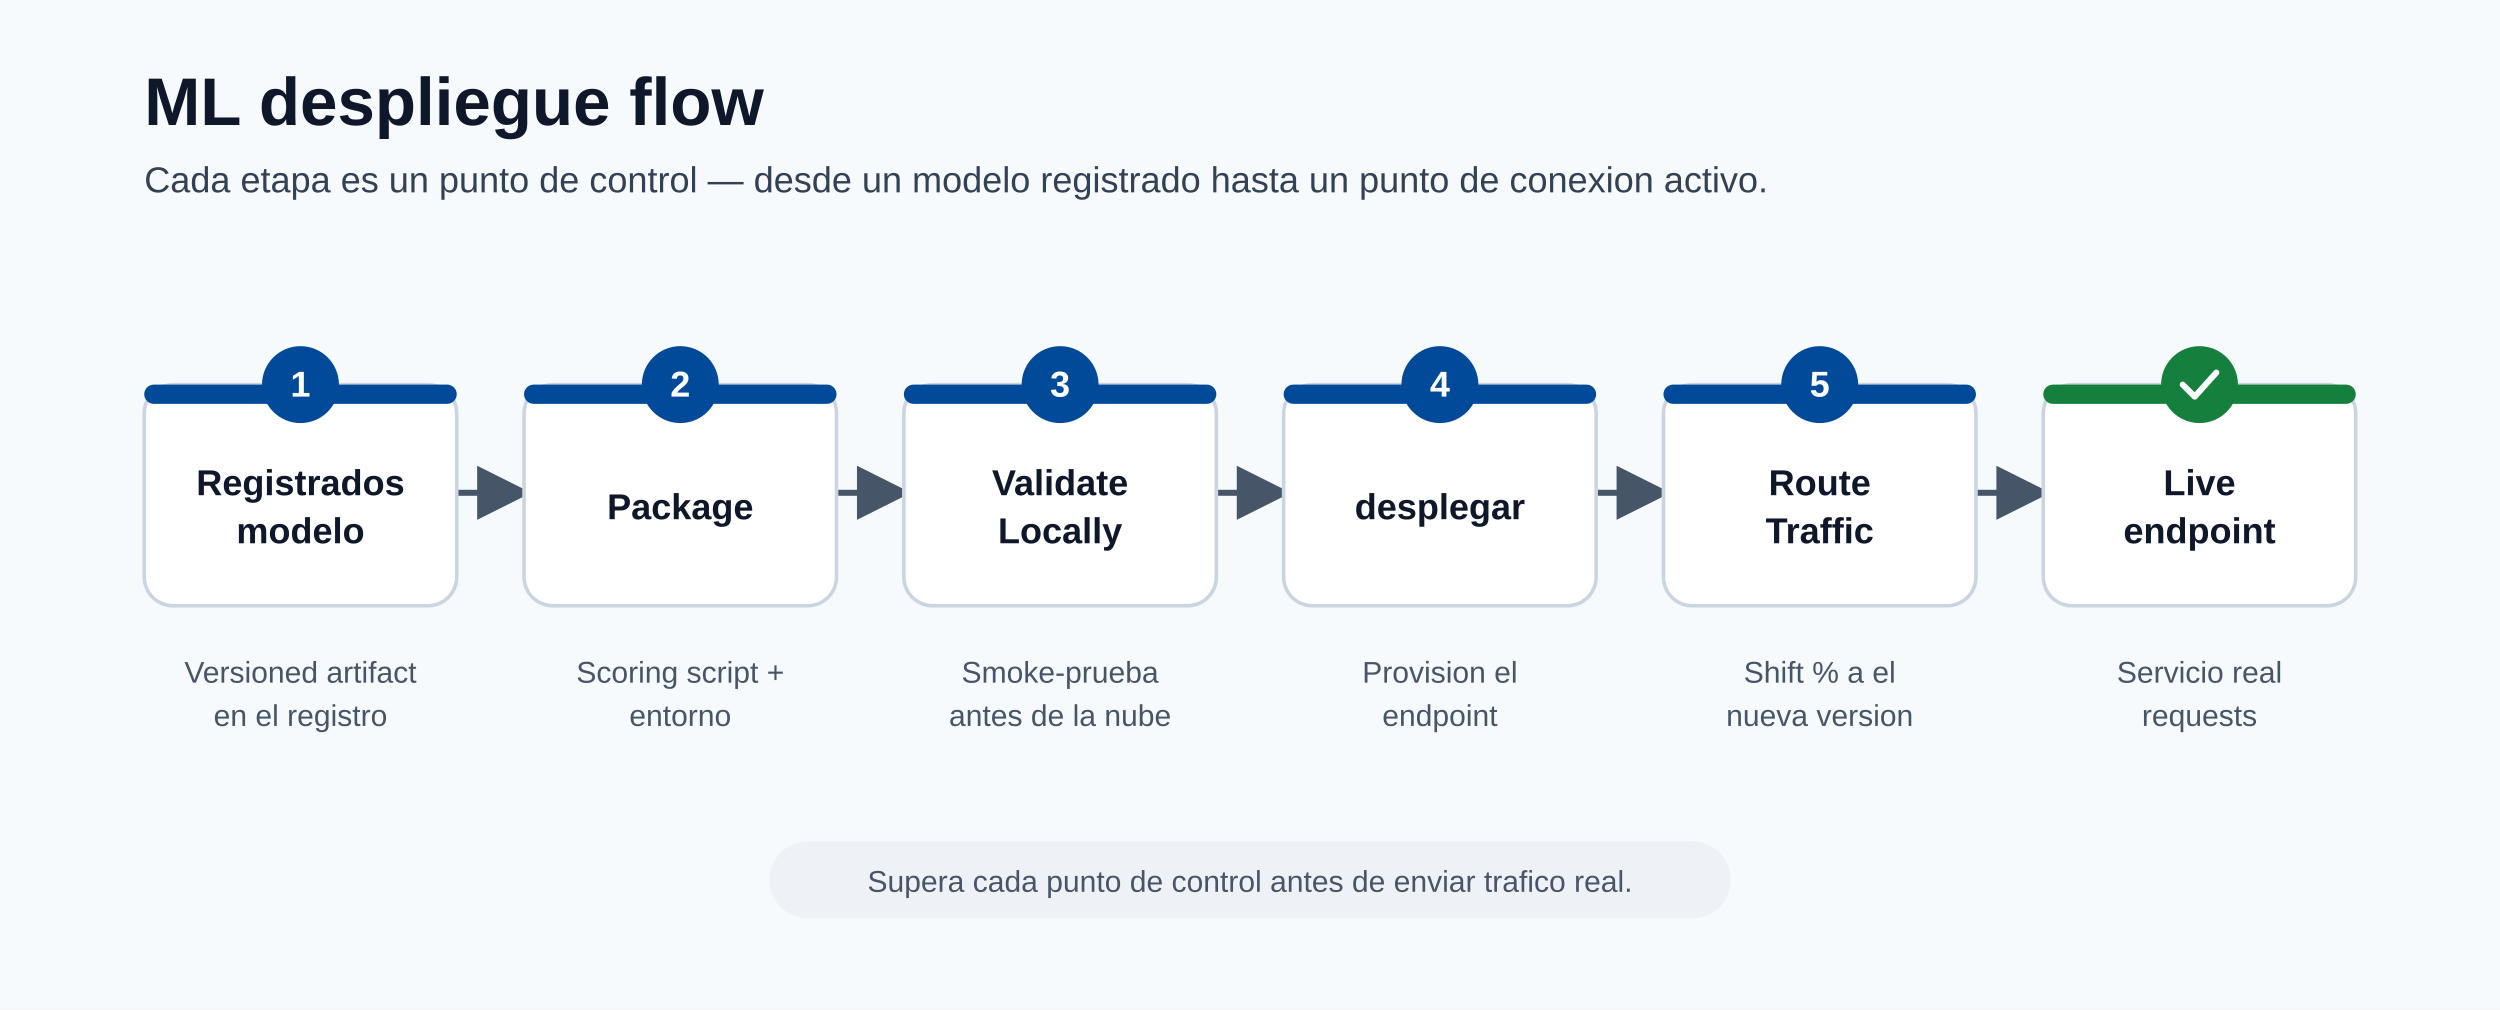
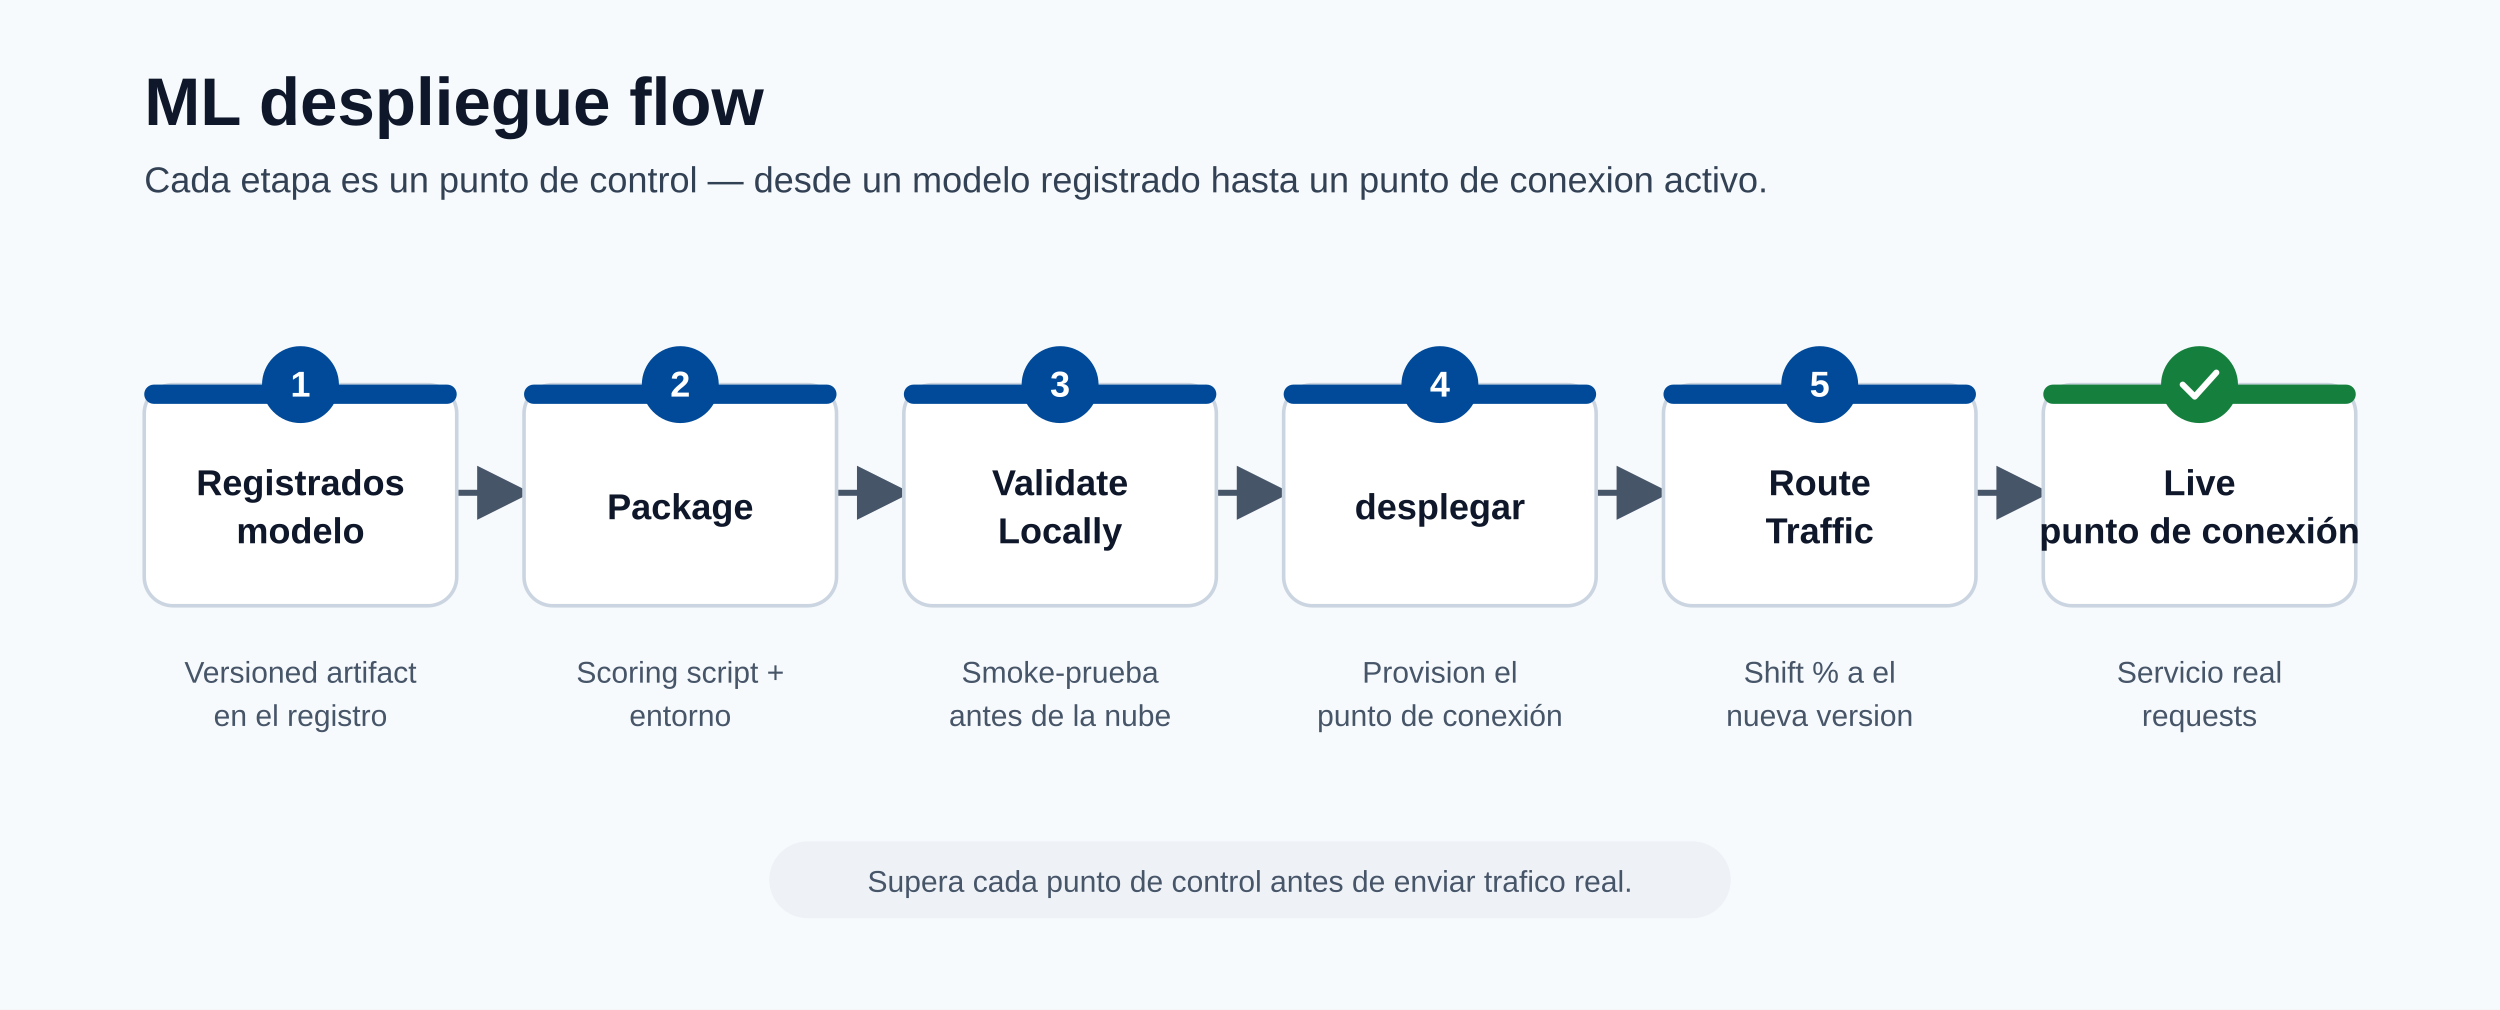
<svg xmlns="http://www.w3.org/2000/svg" width="1040" height="420" viewBox="0 0 1040 420" role="img" aria-labelledby="title desc">
  <defs>
    <style>
      .bg { fill: #f7fafc; }
      .title { fill: #0f172a; font-family: Segoe UI, Arial, sans-serif; font-size: 28px; font-weight: 700; }
      .subtitle { fill: #334155; font-family: Segoe UI, Arial, sans-serif; font-size: 15px; }
      .card { fill: #ffffff; stroke: #cbd5e1; stroke-width: 1.5; }
      .node { font-family: Segoe UI, Arial, sans-serif; font-size: 15px; font-weight: 700; fill: #0f172a; }
      .badge { font-family: Segoe UI, Arial, sans-serif; font-size: 15px; font-weight: 700; fill: #ffffff; }
      .cap { font-family: Segoe UI, Arial, sans-serif; font-size: 12.5px; fill: #475569; }
      .arrow { stroke: #475569; stroke-width: 2.5; fill: none; }
    </style>
    <marker id="ah" markerWidth="9" markerHeight="9" refX="7" refY="4.5" orient="auto">
      <path d="M0,0 L9,4.5 L0,9 z" fill="#475569" />
    </marker>
  </defs>
  <rect class="bg" x="0" y="0" width="1040" height="420" />
  <text class="title" x="60" y="52">ML despliegue flow</text>
  <text class="subtitle" x="60" y="80">Cada etapa es un punto de control — desde un modelo registrado hasta un punto de conexion activo.</text>
  <line class="arrow" x1="190" y1="205" x2="216" y2="205" marker-end="url(#ah)" />
  <line class="arrow" x1="348" y1="205" x2="374" y2="205" marker-end="url(#ah)" />
  <line class="arrow" x1="506" y1="205" x2="532" y2="205" marker-end="url(#ah)" />
  <line class="arrow" x1="664" y1="205" x2="690" y2="205" marker-end="url(#ah)" />
  <line class="arrow" x1="822" y1="205" x2="848" y2="205" marker-end="url(#ah)" />
  <rect class="card" x="60" y="160" width="130" height="92" rx="12" />
  <rect x="60" y="160" width="130" height="8" rx="4" fill="#004a99" />
  <circle cx="125" cy="160" r="16" fill="#004a99" />
  <text class="badge" x="125" y="165" text-anchor="middle">1</text>
  <text class="node" x="125" y="206" text-anchor="middle">Registrados</text>
  <text class="node" x="125" y="226" text-anchor="middle">modelo</text>
  <text class="cap" x="125" y="284" text-anchor="middle">Versioned artifact</text>
  <text class="cap" x="125" y="302" text-anchor="middle">en el registro</text>
  <rect class="card" x="218" y="160" width="130" height="92" rx="12" />
  <rect x="218" y="160" width="130" height="8" rx="4" fill="#004a99" />
  <circle cx="283" cy="160" r="16" fill="#004a99" />
  <text class="badge" x="283" y="165" text-anchor="middle">2</text>
  <text class="node" x="283" y="216" text-anchor="middle">Package</text>
  <text class="cap" x="283" y="284" text-anchor="middle">Scoring script +</text>
  <text class="cap" x="283" y="302" text-anchor="middle">entorno</text>
  <rect class="card" x="376" y="160" width="130" height="92" rx="12" />
  <rect x="376" y="160" width="130" height="8" rx="4" fill="#004a99" />
  <circle cx="441" cy="160" r="16" fill="#004a99" />
  <text class="badge" x="441" y="165" text-anchor="middle">3</text>
  <text class="node" x="441" y="206" text-anchor="middle">Validate</text>
  <text class="node" x="441" y="226" text-anchor="middle">Locally</text>
  <text class="cap" x="441" y="284" text-anchor="middle">Smoke-prueba</text>
  <text class="cap" x="441" y="302" text-anchor="middle">antes de la nube</text>
  <rect class="card" x="534" y="160" width="130" height="92" rx="12" />
  <rect x="534" y="160" width="130" height="8" rx="4" fill="#004a99" />
  <circle cx="599" cy="160" r="16" fill="#004a99" />
  <text class="badge" x="599" y="165" text-anchor="middle">4</text>
  <text class="node" x="599" y="216" text-anchor="middle">desplegar</text>
  <text class="cap" x="599" y="284" text-anchor="middle">Provision el</text>
-   <text class="cap" x="599" y="302" text-anchor="middle">endpoint</text>
+   <text class="cap" x="599" y="302" text-anchor="middle">punto de conexión</text>
  <rect class="card" x="692" y="160" width="130" height="92" rx="12" />
  <rect x="692" y="160" width="130" height="8" rx="4" fill="#004a99" />
  <circle cx="757" cy="160" r="16" fill="#004a99" />
  <text class="badge" x="757" y="165" text-anchor="middle">5</text>
  <text class="node" x="757" y="206" text-anchor="middle">Route</text>
  <text class="node" x="757" y="226" text-anchor="middle">Traffic</text>
  <text class="cap" x="757" y="284" text-anchor="middle">Shift % a el</text>
  <text class="cap" x="757" y="302" text-anchor="middle">nueva version</text>
  <rect class="card" x="850" y="160" width="130" height="92" rx="12" stroke="#15803d" />
  <rect x="850" y="160" width="130" height="8" rx="4" fill="#15803d" />
  <circle cx="915" cy="160" r="16" fill="#15803d" />
  <path d="M908,160 l5,5 l9,-10" stroke="#ffffff" stroke-width="2.5" fill="none" stroke-linecap="round" stroke-linejoin="round" />
  <text class="node" x="915" y="206" text-anchor="middle" fill="#15803d">Live</text>
-   <text class="node" x="915" y="226" text-anchor="middle" fill="#15803d">endpoint</text>
+   <text class="node" x="915" y="226" text-anchor="middle" fill="#15803d">punto de conexión</text>
  <text class="cap" x="915" y="284" text-anchor="middle">Servicio real</text>
  <text class="cap" x="915" y="302" text-anchor="middle">requests</text>
  <rect x="320" y="350" width="400" height="32" rx="16" fill="#eef2f7" />
  <text class="cap" x="520" y="371" text-anchor="middle">Supera cada punto de control antes de enviar trafico real.</text>
</svg>
